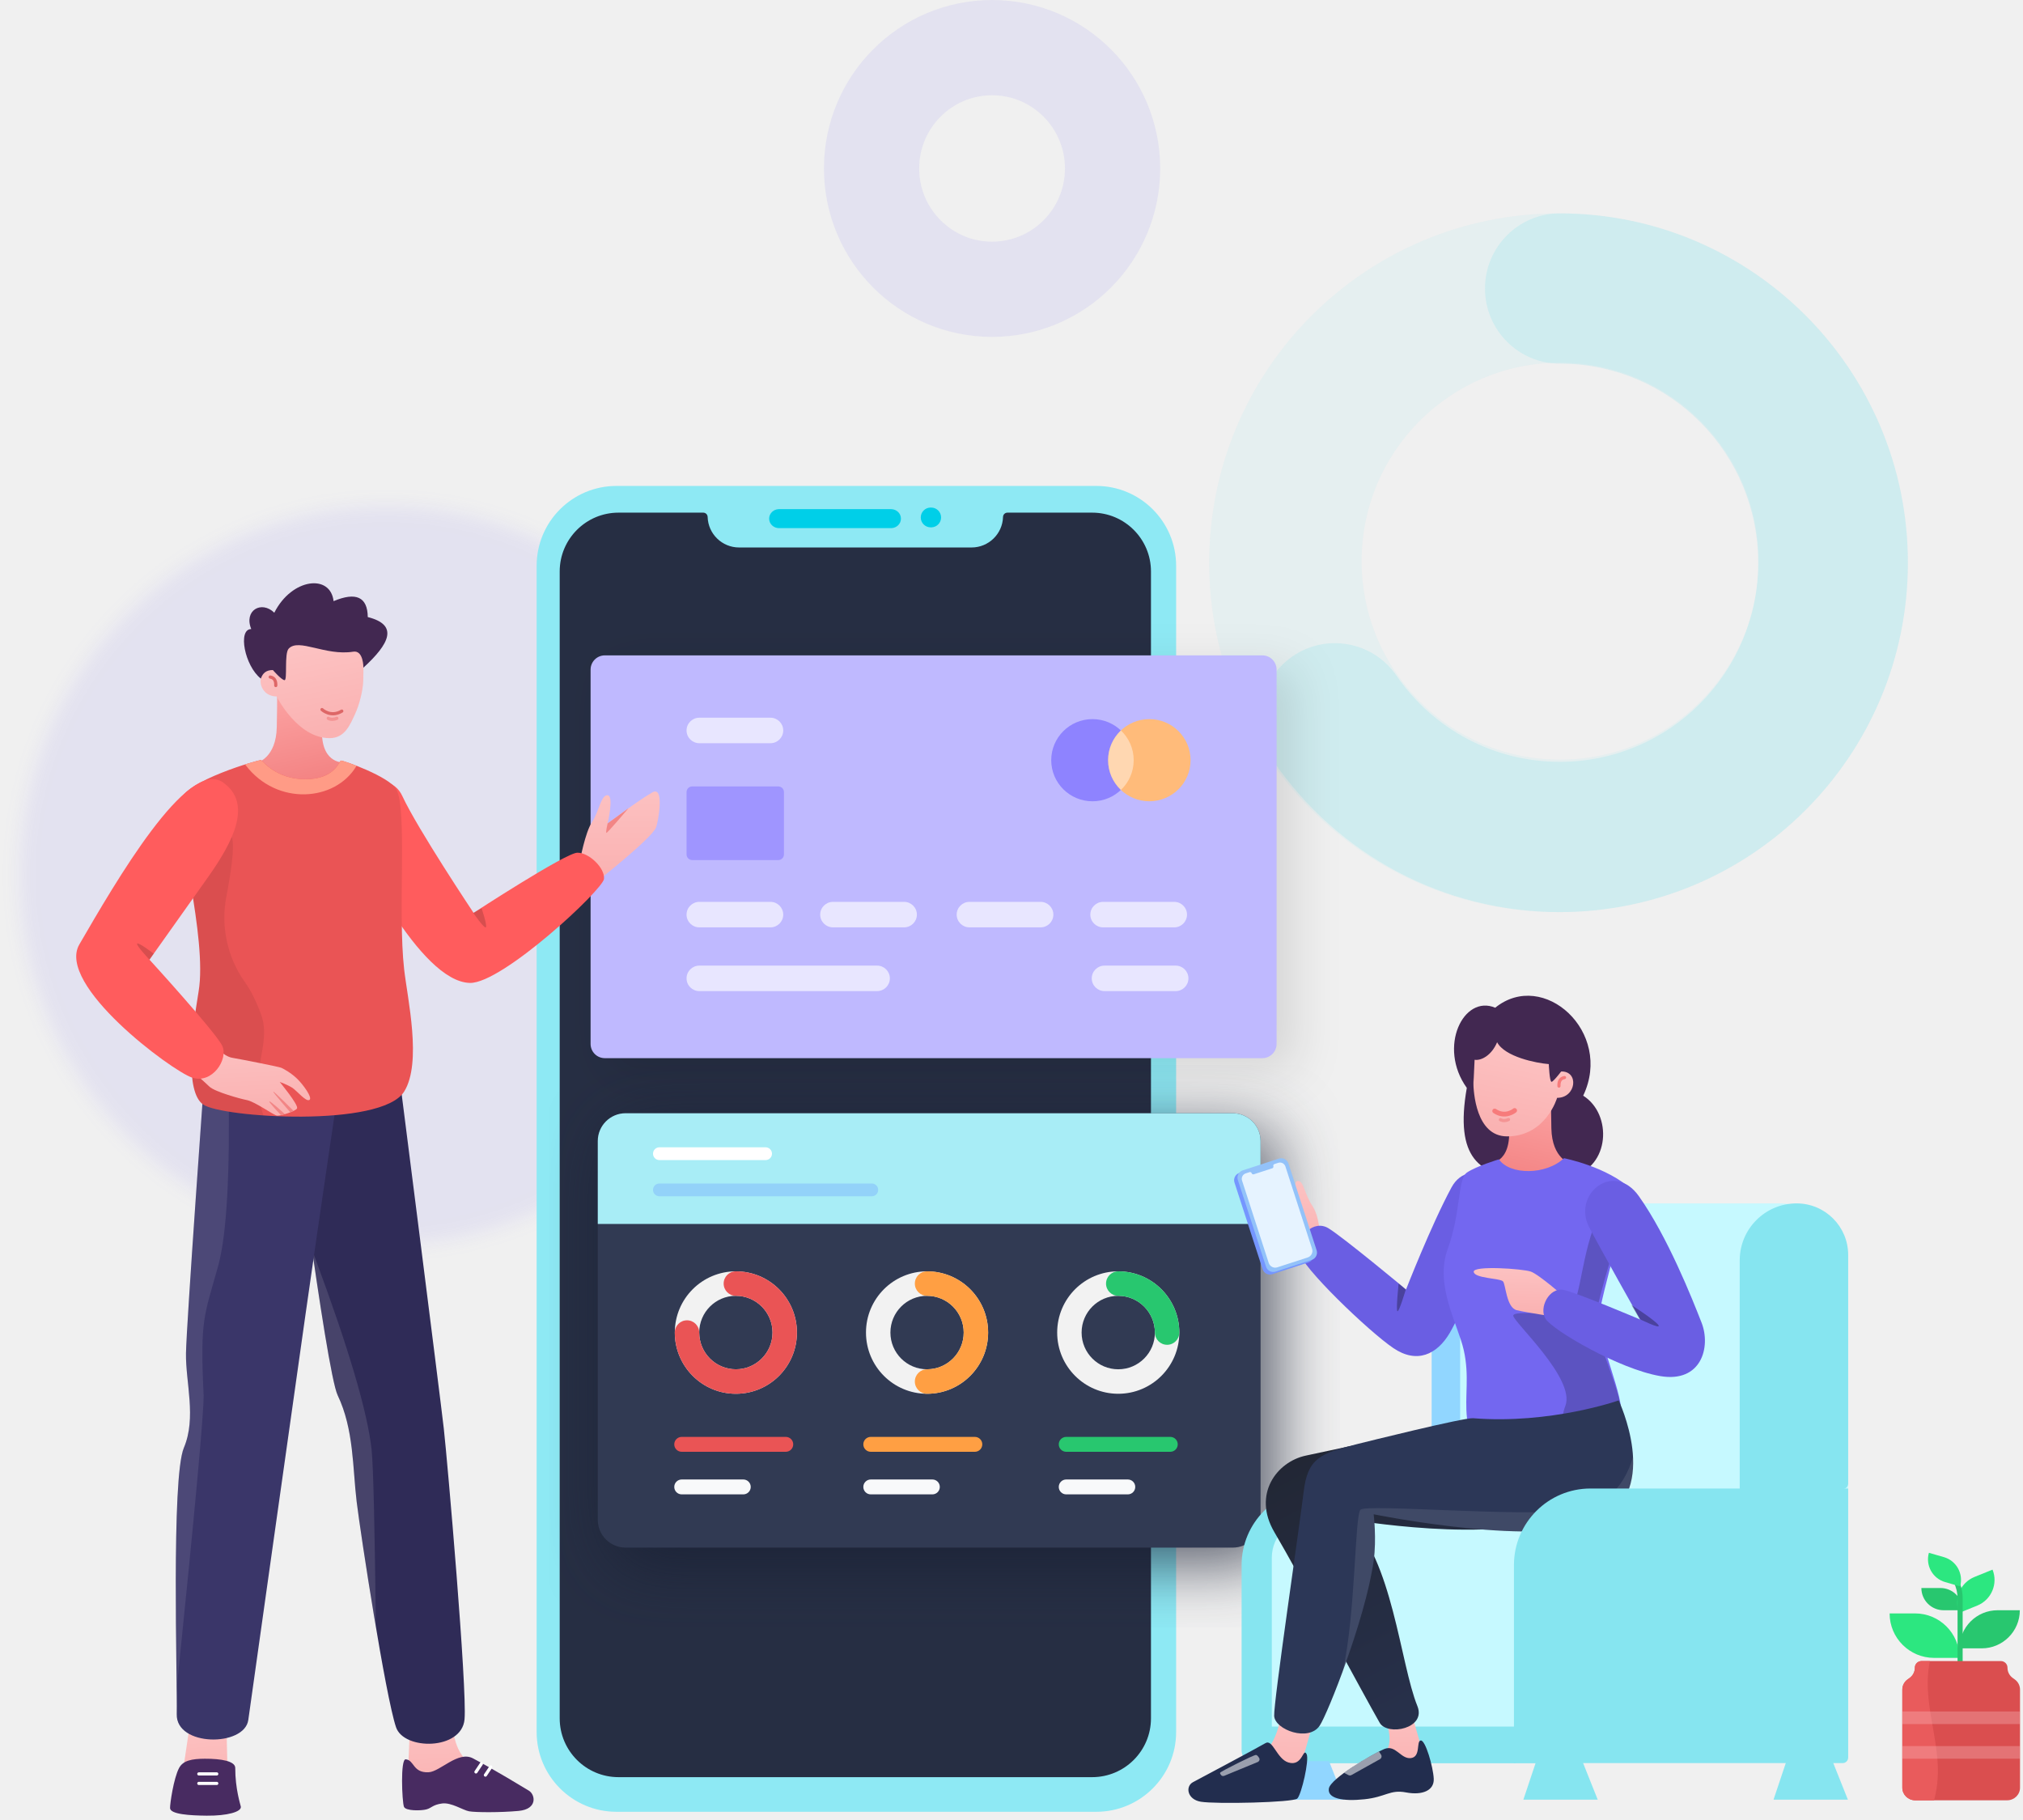
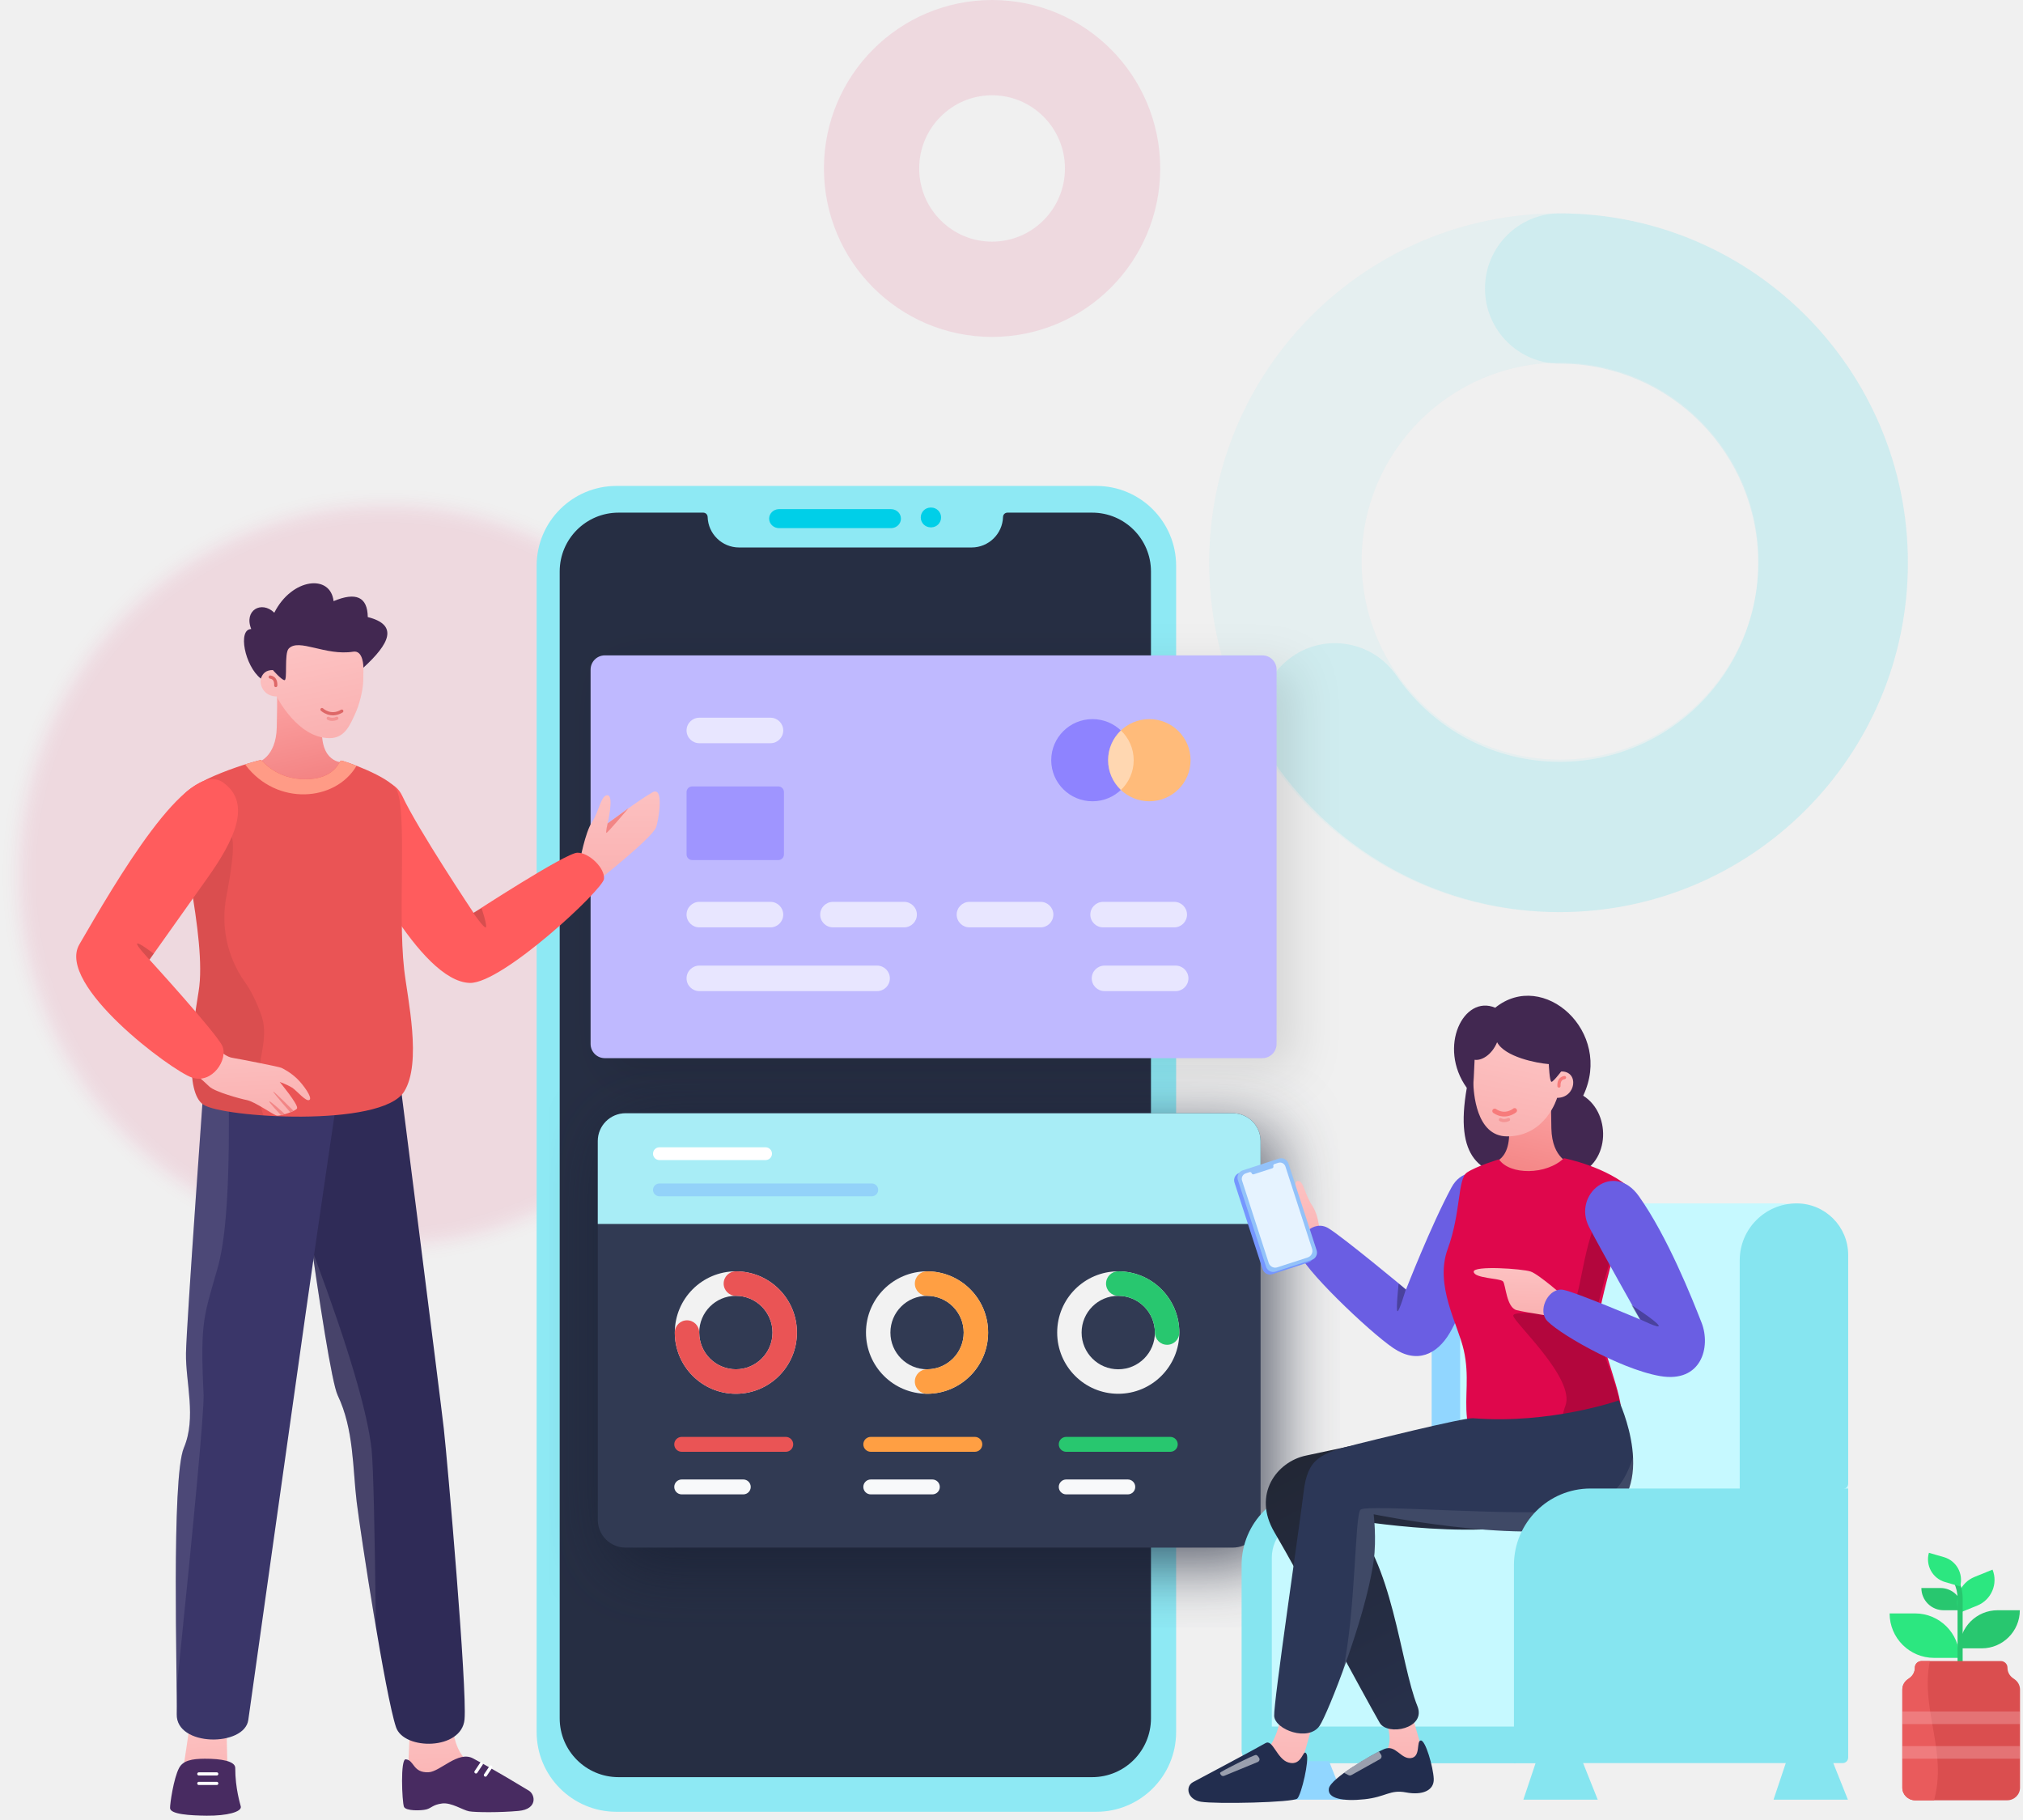
<svg xmlns="http://www.w3.org/2000/svg" width="637" height="573" viewBox="0 0 637 573" fill="none">
  <g id="Illustration">
    <g id="Shape">
      <g id="Oval" opacity="0.1" filter="url(#filter0_f)">
-         <ellipse cx="121.531" cy="275.607" rx="115.531" ry="116.393" fill="#7367F0" />
+         <ellipse cx="121.531" cy="275.607" rx="115.531" ry="116.393" fill="#df074c" />
      </g>
      <path id="Oval_2" opacity="0.05" fill-rule="evenodd" clip-rule="evenodd" d="M380.75 177.185C380.75 116.434 429.999 67.185 490.75 67.185C551.501 67.185 600.75 116.434 600.75 177.185C600.75 237.937 551.501 287.185 490.75 287.185C429.999 287.185 380.75 237.937 380.75 177.185ZM553.75 176.685C553.75 142.167 525.768 114.185 491.25 114.185C456.732 114.185 428.75 142.167 428.75 176.685C428.75 211.203 456.732 239.185 491.25 239.185C525.768 239.185 553.75 211.203 553.75 176.685Z" fill="#00CFE8" />
-       <ellipse id="Oval_3" opacity="0.1" cx="312.382" cy="53.041" rx="37.944" ry="38.041" stroke="#7367F0" stroke-width="30" />
+       <ellipse id="Oval_3" opacity="0.1" cx="312.382" cy="53.041" rx="37.944" ry="38.041" stroke="#df074c" stroke-width="30" />
      <path id="Path" opacity="0.1" d="M491.165 67.185C551.687 67.185 600.75 116.434 600.75 177.185C600.75 237.937 551.687 287.185 491.165 287.185C454.704 287.185 421.237 269.153 400.923 239.605C393.53 228.852 396.221 214.12 406.933 206.699C417.538 199.353 432.029 201.927 439.491 212.413L439.715 212.733C451.321 229.614 470.362 239.873 491.165 239.873C525.656 239.873 553.617 211.807 553.617 177.185C553.617 142.91 526.213 115.059 492.198 114.506L491.165 114.497C478.15 114.497 467.598 103.906 467.598 90.841C467.598 77.776 478.15 67.185 491.165 67.185Z" fill="#00CFE8" />
    </g>
    <g id="Mobile Banking App">
      <g id="Phone3">
        <path id="Rectangle" fill-rule="evenodd" clip-rule="evenodd" d="M168.975 178.137C168.975 164.254 180.229 153 194.112 153H345.201C359.084 153 370.338 164.254 370.338 178.137V545.323C370.338 559.206 359.084 570.46 345.201 570.46H194.112C180.229 570.46 168.975 559.206 168.975 545.323V178.137Z" fill="#8EE9F4" />
        <g id="Group 48">
          <path id="Rectangle_2" fill-rule="evenodd" clip-rule="evenodd" d="M176.237 179.934C176.237 169.705 184.53 161.412 194.759 161.412H221.439C222.187 161.412 222.799 162.007 222.821 162.755V162.755C222.976 168.115 227.365 172.379 232.727 172.379H305.926C311.288 172.379 315.678 168.115 315.833 162.755V162.755C315.854 162.007 316.467 161.412 317.215 161.412H343.894C354.124 161.412 362.416 169.705 362.416 179.934V541.033C362.416 551.263 354.124 559.555 343.894 559.555H194.759C184.53 559.555 176.237 551.263 176.237 541.033V179.934Z" fill="#262E43" />
          <mask id="mask0" mask-type="alpha" maskUnits="userSpaceOnUse" x="176" y="161" width="187" height="399">
            <path id="Rectangle_3" fill-rule="evenodd" clip-rule="evenodd" d="M176.237 179.934C176.237 169.705 184.53 161.412 194.759 161.412H221.439C222.187 161.412 222.799 162.007 222.821 162.755V162.755C222.976 168.115 227.365 172.379 232.727 172.379H305.926C311.288 172.379 315.678 168.115 315.833 162.755V162.755C315.854 162.007 316.467 161.412 317.215 161.412H343.894C354.124 161.412 362.416 169.705 362.416 179.934V541.033C362.416 551.263 354.124 559.555 343.894 559.555H194.759C184.53 559.555 176.237 551.263 176.237 541.033V179.934Z" fill="white" />
          </mask>
          <g mask="url(#mask0)">
            <ellipse id="Oval_4" cx="246.822" cy="403.737" rx="15.969" ry="15.951" fill="#E97EFF" fill-opacity="0.549" />
            <path id="Rectangle_4" fill-rule="evenodd" clip-rule="evenodd" d="M198.916 235.001C198.916 232.11 201.259 229.767 204.15 229.767H335.904C338.794 229.767 341.138 232.11 341.138 235.001V235.001C341.138 237.891 338.794 240.235 335.904 240.235H204.15C201.259 240.235 198.916 237.891 198.916 235.001V235.001Z" fill="#E97EFF" fill-opacity="0.549" />
          </g>
        </g>
        <path id="Path_2" d="M280.572 160.308C282.294 160.308 283.69 161.647 283.69 163.299C283.69 164.914 282.355 166.23 280.686 166.288L280.572 166.29H245.304C243.582 166.29 242.186 164.951 242.186 163.299C242.186 161.684 243.521 160.368 245.19 160.31L245.304 160.308H280.572Z" fill="#00CFE8" />
        <path id="Path_3" d="M293.21 159.81C294.933 159.81 296.329 161.205 296.329 162.925C296.329 164.608 294.994 165.979 293.325 166.039L293.21 166.041H293.047C291.324 166.041 289.928 164.646 289.928 162.925C289.928 161.243 291.263 159.872 292.932 159.812L293.047 159.81H293.21Z" fill="#00CFE8" />
      </g>
      <g id="BoardPieChart">
        <g id="Rectangle_5" filter="url(#filter1_d)">
          <path fill-rule="evenodd" clip-rule="evenodd" d="M188.229 359.27C188.229 354.434 192.15 350.513 196.986 350.513H388.175C393.011 350.513 396.931 354.434 396.931 359.27V478.524C396.931 483.361 393.011 487.281 388.175 487.281H196.986C192.15 487.281 188.229 483.361 188.229 478.524V359.27Z" fill="#313A53" />
        </g>
        <mask id="mask1" mask-type="alpha" maskUnits="userSpaceOnUse" x="188" y="350" width="209" height="138">
          <path id="Rectangle_6" fill-rule="evenodd" clip-rule="evenodd" d="M188.229 359.27C188.229 354.434 192.15 350.513 196.986 350.513H388.175C393.011 350.513 396.931 354.434 396.931 359.27V478.524C396.931 483.361 393.011 487.281 388.175 487.281H196.986C192.15 487.281 188.229 483.361 188.229 478.524V359.27Z" fill="white" />
        </mask>
        <g mask="url(#mask1)">
          <path id="Rectangle_7" fill-rule="evenodd" clip-rule="evenodd" d="M183.547 345.15H402.282V385.376H183.547L183.547 345.15Z" fill="#A8EDF6" />
          <path id="Rectangle_8" opacity="0.366" fill-rule="evenodd" clip-rule="evenodd" d="M205.621 374.649C205.621 373.538 206.522 372.638 207.632 372.638H274.515C275.626 372.638 276.526 373.538 276.526 374.649V374.649C276.526 375.76 275.626 376.66 274.515 376.66H207.632C206.522 376.66 205.621 375.76 205.621 374.649V374.649Z" fill="#6FA3FF" />
          <rect id="Rectangle_9" x="205.621" y="361.24" width="37.459" height="4.023" rx="2.011" fill="white" />
          <rect id="Rectangle_10" x="212.311" y="452.419" width="37.459" height="4.693" rx="2.346" fill="#EA5455" />
          <path id="Rectangle_11" fill-rule="evenodd" clip-rule="evenodd" d="M212.311 468.174C212.311 466.878 213.361 465.827 214.657 465.827H234.045C235.341 465.827 236.392 466.878 236.392 468.174V468.174C236.392 469.47 235.341 470.52 234.045 470.52H214.657C213.361 470.52 212.311 469.47 212.311 468.174V468.174Z" fill="#F8F9FA" />
          <rect id="Rectangle_12" x="271.844" y="452.419" width="37.459" height="4.693" rx="2.346" fill="#FF9F43" />
          <path id="Rectangle_13" fill-rule="evenodd" clip-rule="evenodd" d="M271.844 468.174C271.844 466.878 272.894 465.827 274.19 465.827H293.578C294.874 465.827 295.925 466.878 295.925 468.174V468.174C295.925 469.47 294.874 470.52 293.578 470.52H274.19C272.894 470.52 271.844 469.47 271.844 468.174V468.174Z" fill="#F8F9FA" />
          <rect id="Rectangle_14" x="333.385" y="452.419" width="37.459" height="4.693" rx="2.346" fill="#28C76F" />
          <path id="Rectangle_15" fill-rule="evenodd" clip-rule="evenodd" d="M333.385 468.174C333.385 466.878 334.435 465.827 335.731 465.827H355.119C356.415 465.827 357.466 466.878 357.466 468.174V468.174C357.466 469.47 356.415 470.52 355.119 470.52H335.731C334.435 470.52 333.385 469.47 333.385 468.174V468.174Z" fill="#F8F9FA" />
          <g id="Group 3">
            <path id="Oval_5" fill-rule="evenodd" clip-rule="evenodd" d="M352.114 438.843C362.735 438.843 371.345 430.213 371.345 419.568C371.345 408.923 362.735 400.293 352.114 400.293C341.493 400.293 332.883 408.923 332.883 419.568C332.883 430.213 341.493 438.843 352.114 438.843ZM352.114 431.133C345.741 431.133 340.575 425.955 340.575 419.568C340.575 413.181 345.741 408.003 352.114 408.003C358.487 408.003 363.653 413.181 363.653 419.568C363.653 425.955 358.487 431.133 352.114 431.133Z" fill="#F2F2F2" />
            <path id="Path_4" fill-rule="evenodd" clip-rule="evenodd" d="M371.345 419.568C371.345 408.923 362.735 400.293 352.114 400.293C349.99 400.293 348.268 402.019 348.268 404.148C348.268 406.277 349.99 408.003 352.114 408.003C358.414 408.003 363.535 413.064 363.651 419.351L363.653 419.568C363.653 421.697 365.375 423.423 367.499 423.423C369.623 423.423 371.345 421.697 371.345 419.568Z" fill="#28C76F" />
          </g>
          <g id="Group 4">
            <path id="Oval_6" fill-rule="evenodd" clip-rule="evenodd" d="M291.911 438.843C302.532 438.843 311.142 430.213 311.142 419.568C311.142 408.923 302.532 400.293 291.911 400.293C281.29 400.293 272.68 408.923 272.68 419.568C272.68 430.213 281.29 438.843 291.911 438.843ZM291.911 431.133C285.538 431.133 280.372 425.955 280.372 419.568C280.372 413.181 285.538 408.003 291.911 408.003C298.284 408.003 303.45 413.181 303.45 419.568C303.45 425.955 298.284 431.133 291.911 431.133Z" fill="#F2F2F2" />
            <path id="Path_5" d="M291.911 438.843C302.532 438.843 311.142 430.213 311.142 419.568C311.142 408.923 302.532 400.293 291.911 400.293C289.786 400.293 288.064 402.019 288.064 404.148C288.064 406.277 289.786 408.003 291.911 408.003C298.283 408.003 303.45 413.181 303.45 419.568C303.45 425.882 298.4 431.015 292.127 431.131L291.911 431.133C289.786 431.133 288.064 432.859 288.064 434.988C288.064 437.117 289.786 438.843 291.911 438.843Z" fill="#FF9F43" />
          </g>
          <g id="Group 6">
            <path id="Oval_7" fill-rule="evenodd" clip-rule="evenodd" d="M231.709 438.843C242.33 438.843 250.94 430.213 250.94 419.568C250.94 408.923 242.33 400.293 231.709 400.293C221.088 400.293 212.478 408.923 212.478 419.568C212.478 430.213 221.088 438.843 231.709 438.843ZM231.709 431.133C225.336 431.133 220.17 425.955 220.17 419.568C220.17 413.181 225.336 408.003 231.709 408.003C238.082 408.003 243.248 413.181 243.248 419.568C243.248 425.955 238.082 431.133 231.709 431.133Z" fill="#F2F2F2" />
            <path id="Path_6" fill-rule="evenodd" clip-rule="evenodd" d="M212.478 419.568C212.478 430.213 221.088 438.843 231.709 438.843C242.33 438.843 250.94 430.213 250.94 419.568C250.94 408.923 242.33 400.293 231.709 400.293C229.585 400.293 227.863 402.019 227.863 404.148C227.863 406.277 229.585 408.003 231.709 408.003C238.082 408.003 243.248 413.181 243.248 419.568C243.248 425.955 238.082 431.133 231.709 431.133C225.336 431.133 220.17 425.955 220.17 419.568C220.17 417.439 218.448 415.713 216.324 415.713C214.2 415.713 212.478 417.439 212.478 419.568Z" fill="#EA5455" />
          </g>
        </g>
      </g>
      <g id="VisaCard2">
        <g id="Rectangle_16" filter="url(#filter2_d)">
          <path fill-rule="evenodd" clip-rule="evenodd" d="M190.441 206.351H397.491C399.964 206.351 401.968 208.361 401.968 210.841V328.683C401.968 331.163 399.964 333.172 397.491 333.172H190.441C187.968 333.172 185.964 331.163 185.964 328.683V210.841C185.964 208.361 187.968 206.351 190.441 206.351Z" fill="#BFB9FF" />
        </g>
        <g id="Group 46">
          <g id="Group 45">
            <g id="Group 43">
              <ellipse id="Oval_8" cx="343.993" cy="239.357" rx="12.983" ry="12.935" fill="#8E83FF" />
              <ellipse id="Oval Copy 10" cx="361.901" cy="239.357" rx="12.983" ry="12.935" fill="#FFBB7A" />
              <path id="Path_7" fill-rule="evenodd" clip-rule="evenodd" d="M352.83 230.104L352.949 229.992C355.43 232.348 356.976 235.673 356.976 239.357C356.976 243.042 355.43 246.367 352.949 248.723C350.465 246.368 348.918 243.042 348.918 239.357C348.918 235.731 350.416 232.452 352.83 230.104L352.949 229.992L352.83 230.104Z" fill="white" fill-opacity="0.416" />
            </g>
            <path id="Rectangle_17" fill-rule="evenodd" clip-rule="evenodd" d="M217.972 247.609H245.057C246.046 247.609 246.848 248.408 246.848 249.393V269.019C246.848 270.004 246.046 270.803 245.057 270.803H217.972C216.983 270.803 216.182 270.004 216.182 269.019V249.393C216.182 248.408 216.983 247.609 217.972 247.609Z" fill="#9F95FF" />
          </g>
          <g id="Group 44">
            <path id="Rectangle_18" fill-rule="evenodd" clip-rule="evenodd" d="M220.211 283.96H242.595C244.82 283.96 246.624 285.758 246.624 287.975C246.624 290.192 244.82 291.989 242.595 291.989H220.211C217.986 291.989 216.182 290.192 216.182 287.975C216.182 285.758 217.986 283.96 220.211 283.96Z" fill="white" fill-opacity="0.647" />
            <path id="Rectangle_19" fill-rule="evenodd" clip-rule="evenodd" d="M220.211 304.032H276.17C278.396 304.032 280.199 305.829 280.199 308.046C280.199 310.263 278.396 312.06 276.17 312.06H220.211C217.986 312.06 216.182 310.263 216.182 308.046C216.182 305.829 217.986 304.032 220.211 304.032Z" fill="white" fill-opacity="0.647" />
            <path id="Rectangle_20" fill-rule="evenodd" clip-rule="evenodd" d="M347.799 304.032H370.182C372.408 304.032 374.212 305.829 374.212 308.046C374.212 310.263 372.408 312.06 370.182 312.06H347.799C345.573 312.06 343.77 310.263 343.77 308.046C343.77 305.829 345.573 304.032 347.799 304.032Z" fill="white" fill-opacity="0.647" />
            <path id="Rectangle_21" fill-rule="evenodd" clip-rule="evenodd" d="M220.211 225.977H242.595C244.82 225.977 246.624 227.774 246.624 229.991C246.624 232.208 244.82 234.005 242.595 234.005H220.211C217.986 234.005 216.182 232.208 216.182 229.991C216.182 227.774 217.986 225.977 220.211 225.977Z" fill="white" fill-opacity="0.647" />
            <path id="Rectangle Copy 38" fill-rule="evenodd" clip-rule="evenodd" d="M262.293 283.96H284.677C286.902 283.96 288.706 285.758 288.706 287.975C288.706 290.192 286.902 291.989 284.677 291.989H262.293C260.068 291.989 258.264 290.192 258.264 287.975C258.264 285.758 260.068 283.96 262.293 283.96Z" fill="white" fill-opacity="0.647" />
            <path id="Rectangle Copy 39" fill-rule="evenodd" clip-rule="evenodd" d="M305.269 283.96H327.653C329.878 283.96 331.682 285.758 331.682 287.975C331.682 290.192 329.878 291.989 327.653 291.989H305.269C303.044 291.989 301.24 290.192 301.24 287.975C301.24 285.758 303.044 283.96 305.269 283.96Z" fill="white" fill-opacity="0.647" />
            <path id="Rectangle Copy 40" fill-rule="evenodd" clip-rule="evenodd" d="M347.351 283.96H369.735C371.96 283.96 373.764 285.758 373.764 287.975C373.764 290.192 371.96 291.989 369.735 291.989H347.351C345.126 291.989 343.322 290.192 343.322 287.975C343.322 285.758 345.126 283.96 347.351 283.96Z" fill="white" fill-opacity="0.647" />
          </g>
        </g>
      </g>
      <g id="Men1.1">
        <g id="LLeg">
          <path id="Path_8" fill-rule="evenodd" clip-rule="evenodd" d="M142.482 542C142.482 542 142.328 551.857 148.381 555.358C154.434 558.86 163.812 565.365 163.812 565.365L128.137 566.574L129.154 541.911L142.482 542Z" fill="url(#paint0_linear)" />
          <path id="Path_9" fill-rule="evenodd" clip-rule="evenodd" d="M127.761 553.936C130.519 554.22 129.916 558.21 134.922 558.016C138.569 557.874 144.257 551.148 148.936 553.639C156.078 557.442 164.453 562.57 166.506 563.791C168.56 565.013 169.371 569.618 163.303 570.184C157.501 570.724 149.668 570.664 147.707 570.306C145.744 569.949 142.105 567.446 139.177 567.846C136.249 568.247 135.915 569.256 134.279 569.703C132.643 570.15 127.704 570.247 127.192 568.868C126.603 567.286 126.014 553.756 127.761 553.936Z" fill="#482B61" />
          <path id="Path_10" fill-rule="evenodd" clip-rule="evenodd" d="M124.996 332.889C124.996 332.889 138.605 439.705 139.743 449.806C140.88 459.908 147.128 531.771 146.273 541.357C145.402 551.118 127.14 551.171 124.69 543.806C121.337 533.725 113.585 483.341 112.303 472.819C111.021 462.298 111.471 450.083 106.319 439.309C102.63 431.596 90.423 335.628 90.423 335.628L124.996 332.889Z" fill="#2F2B57" />
          <path id="Path_11" opacity="0.591" fill-rule="evenodd" clip-rule="evenodd" d="M116.998 456.324L117.046 456.805C117.566 462.384 118.001 480.866 118.352 512.249L117.569 507.562C115.113 492.698 112.931 477.974 112.303 472.819C111.048 462.517 111.453 450.591 106.634 439.985L106.319 439.309C104.695 435.915 101.422 415.426 98.266 393.547L99.257 396.201C109.796 424.543 115.709 444.584 116.998 456.324Z" fill="white" fill-opacity="0.192" />
          <path id="Path 10" d="M151.575 555.354L149.868 557.907" stroke="white" stroke-linecap="round" />
          <path id="Path 10_2" d="M154.554 556.352L152.848 558.906" stroke="white" stroke-linecap="round" />
        </g>
        <g id="RLeg">
          <path id="Path_12" fill-rule="evenodd" clip-rule="evenodd" d="M59.586 544.261L56.394 565.817L71.825 565.739L71.32 543.86L59.586 544.261Z" fill="url(#paint1_linear)" />
          <path id="Path_13" fill-rule="evenodd" clip-rule="evenodd" d="M53.55 569.305C53.499 568.047 54.67 559.89 56.394 556.66C57.644 554.318 60.417 553.769 64.474 553.752C69.707 553.732 74.081 554.523 74.075 556.66C74.056 563.199 75.714 568.228 75.826 568.802C76.153 570.488 71.472 571.747 65.08 571.682C59.847 571.631 53.631 571.266 53.55 569.305Z" fill="#482B61" />
          <path id="Path_14" fill-rule="evenodd" clip-rule="evenodd" d="M107.504 336.396C107.504 336.396 100.429 384.069 96.146 414.233C91.937 443.873 79.474 532.285 78.186 541.54C77.004 550.036 55.422 550.036 55.649 539.747C55.876 529.457 53.878 465.335 57.897 455.841C61.915 446.348 58.417 435.299 58.563 426.076C58.709 416.853 64.489 337.012 64.489 337.012L107.504 336.396Z" fill="#3A3669" />
          <path id="Path_15" opacity="0.462" fill-rule="evenodd" clip-rule="evenodd" d="M68.797 398.217L68.459 399.444C64.362 414.163 62.949 415.49 64.11 438.967L64.121 439.444C64.162 445.351 61.353 475.917 55.694 531.142L55.669 527.709C55.47 505.18 54.64 464.445 57.794 456.097L57.897 455.841C61.915 446.348 58.417 435.299 58.563 426.076C58.709 416.853 64.489 337.013 64.489 337.013L71.871 336.906L71.946 340.563C72.477 369.125 71.427 388.343 68.797 398.217V398.217Z" fill="white" fill-opacity="0.192" />
          <path id="Path 9" d="M62.605 558.534H68.253" stroke="white" stroke-linecap="round" />
          <path id="Path 9_2" d="M62.605 561.529H68.253" stroke="white" stroke-linecap="round" />
        </g>
        <g id="Head">
          <path id="Path_16" fill-rule="evenodd" clip-rule="evenodd" d="M81.035 240.078C81.035 240.078 86.946 238.683 87.151 228.949C87.356 219.214 87.212 215.891 87.212 215.891L101.226 215.655C101.226 215.655 101.368 226.504 101.37 230.428C101.375 240.968 108.682 240.078 108.682 240.078C108.682 240.078 107.163 248.624 95.365 249.291C86.154 249.812 81.035 240.078 81.035 240.078Z" fill="url(#paint2_linear)" />
          <g id="Head1">
            <path id="Path_17" fill-rule="evenodd" clip-rule="evenodd" d="M85.926 210.97C80.118 210.745 81.065 219.291 87.099 219.279C87.099 219.279 93.583 232.383 103.764 232.417C108.668 232.434 110.269 228.043 111.739 224.962C113.209 221.88 114.288 217.27 114.378 214.447C114.474 211.437 114.486 201.55 114.486 201.55L85.7 201.537L85.926 210.97Z" fill="url(#paint3_linear)" />
            <path id="Path_18" d="M103.356 226.173C104.227 226.654 105.263 226.535 106.065 226.173" stroke="#F49494" stroke-linecap="round" />
            <path id="Path 8" d="M86.832 215.849C86.892 214.478 86.476 213.39 85.085 213.171" stroke="#DE6767" stroke-linecap="round" />
            <path id="Path_19" fill-rule="evenodd" clip-rule="evenodd" d="M85.926 210.971C85.926 210.971 88.597 214.069 89.585 214.154C90.573 214.24 89.447 205.769 90.902 204.226C94.098 200.835 102.45 206.597 111.233 205.189C114.486 204.668 114.428 210.228 114.428 210.228C122.638 202.703 125.615 196.767 115.804 194.289C115.726 187.92 112.081 186.322 105.032 189.276C104.09 180.673 91.912 181.971 86.369 192.916C82.356 188.992 76.717 192.16 79.11 198.064C74.79 198.064 77.041 209.672 82.133 213.66C82.74 211.918 83.85 210.971 85.926 210.971Z" fill="#422851" />
            <path id="Path_20" d="M101.387 223.414C101.387 223.414 104.152 226.029 107.624 223.899" stroke="#DE6767" stroke-linecap="round" />
          </g>
        </g>
        <g id="LArm">
          <g id="Group 3_2">
            <path id="Path_21" fill-rule="evenodd" clip-rule="evenodd" d="M182.553 271.335C182.553 271.335 184.215 262.095 186.414 258.858C188.613 255.619 189.254 250.179 191.329 250.379C193.404 250.58 191.326 259.265 191.326 259.265C191.326 259.265 201.002 252.005 205.392 249.504C209.397 247.223 207.2 259.026 206.574 260.531C205.083 264.112 187.833 277.63 187.833 277.63C187.833 277.63 182.93 272.157 182.553 271.335Z" fill="url(#paint4_linear)" />
            <path id="Path_22" fill-rule="evenodd" clip-rule="evenodd" d="M191.326 259.264C191.326 259.264 190.612 262.235 190.968 262.235C191.325 262.235 197.892 254.487 197.892 254.487L191.326 259.264Z" fill="#F28585" />
          </g>
          <path id="Path_23" fill-rule="evenodd" clip-rule="evenodd" d="M126.694 250.655C131.425 260.915 149.121 287.426 149.121 287.426C149.121 287.426 178.119 268.52 181.809 268.481C185.499 268.442 190.509 273.338 190.194 276.717C189.879 280.096 158.129 309.732 147.946 309.483C132.113 309.095 112.258 267.922 110.219 262.419C104.759 247.678 122.079 240.647 126.694 250.655Z" fill="#FF5C5D" />
          <path id="Path 5" fill-rule="evenodd" clip-rule="evenodd" d="M149.016 287.407C149.016 287.407 152.364 292.312 152.964 291.99C153.564 291.668 151.648 285.994 151.648 285.994L149.016 287.407Z" fill="black" fill-opacity="0.16" />
        </g>
        <g id="Body">
          <path id="Path_24" fill-rule="evenodd" clip-rule="evenodd" d="M56.657 252.296C55.171 259.42 65.346 295.325 62.546 312.122C60.332 325.406 58.219 343.698 63.957 347.759C69.799 351.894 120.087 355.177 127.255 343.698C132.941 334.591 128.286 314.396 127.255 305.183C125.198 286.804 128.304 255.042 124.814 248.546C122.65 244.516 107.892 239.319 107.338 239.48C106.783 239.641 105.48 245.351 96.149 245.351C86.817 245.351 82.696 239.48 82.195 239.319C81.694 239.158 58.001 245.852 56.657 252.296Z" fill="#EA5455" />
          <path id="Path_25" fill-rule="evenodd" clip-rule="evenodd" d="M82.172 239.316L82.195 239.319C82.697 239.48 86.817 245.351 96.149 245.351C105.481 245.351 106.784 239.641 107.338 239.48C107.538 239.422 109.589 240.062 112.229 241.093L112.217 241.214C105.547 252.415 87.205 253.795 77.4 240.981L77.178 240.685L78.272 240.345C80.274 239.737 81.707 239.371 82.097 239.322L82.172 239.316Z" fill="#FF9B86" />
          <path id="Path_26" fill-rule="evenodd" clip-rule="evenodd" d="M56.688 257.245L57.511 257.359C66.233 258.607 71.348 260.58 72.857 263.28C73.847 265.052 73.387 271.044 71.476 281.257L71.273 282.329C69.501 291.586 71.528 301.163 76.877 308.888L77.178 309.316C78.987 311.847 80.654 315.179 82.181 319.314C85.722 328.903 78.19 336.983 82.96 351.25L81.986 351.178C73.12 350.499 65.949 349.169 63.957 347.759C58.219 343.698 60.333 325.406 62.546 312.122C64.928 297.83 57.917 269.704 56.688 257.245Z" fill="black" fill-opacity="0.067" />
        </g>
        <g id="Rarm">
          <g id="Group 2">
            <path id="Path_27" fill-rule="evenodd" clip-rule="evenodd" d="M66.881 328.606C66.881 328.606 70.229 332.556 73.086 333.047C75.943 333.538 87.901 335.877 88.631 336.224C89.321 336.551 91.68 337.793 93.697 339.786C95.445 341.512 98.469 345.606 97.455 346.31C96.371 347.063 93.445 343.371 91.977 342.459C90.438 341.501 88.072 340.654 88.072 340.654C88.072 340.654 93.924 347.713 93.552 348.946C93.281 349.847 88.305 351.384 87.24 351.268C86.176 351.153 80.313 346.86 77.678 346.361C75.85 346.015 67.666 343.798 65.94 342.133C64.215 340.468 60.333 337.089 60.333 337.089L66.881 328.606Z" fill="url(#paint5_linear)" />
            <path id="Path_28" fill-rule="evenodd" clip-rule="evenodd" d="M92.424 349.765C92.424 349.765 86.3 343.594 86.044 343.7C85.789 343.805 91.38 350.194 91.38 350.194L92.424 349.765Z" fill="#F28585" />
            <path id="Path_29" fill-rule="evenodd" clip-rule="evenodd" d="M89.694 350.778C89.694 350.778 85.107 346.575 84.807 346.778C84.507 346.98 88.481 351.121 88.481 351.121L89.694 350.778Z" fill="#F28585" />
          </g>
          <path id="Path_30" fill-rule="evenodd" clip-rule="evenodd" d="M70.209 246.345C79.665 252.998 73.347 265.092 65.503 276.186C58.175 286.549 47.068 302.158 47.068 302.158C47.068 302.158 67.953 325.034 69.97 329.266C71.987 333.499 66.836 341.448 60.431 339.277C54.026 337.106 17.578 310.107 24.99 297.348C36.311 277.859 59.04 238.486 70.209 246.345Z" fill="#FF5C5D" />
          <path id="Path 6" fill-rule="evenodd" clip-rule="evenodd" d="M47.068 302.158C47.068 302.158 42.782 297.624 43.183 297.099C43.583 296.575 48.413 300.281 48.413 300.281L47.068 302.158Z" fill="black" fill-opacity="0.16" />
        </g>
      </g>
      <g id="Group 7">
        <path id="Rectangle_22" fill-rule="evenodd" clip-rule="evenodd" d="M390.956 492.784C390.956 479.468 401.751 468.672 415.067 468.672L496.198 468.672V551.132C496.198 553.341 494.407 555.132 492.198 555.132H394.956C392.747 555.132 390.956 553.341 390.956 551.132L390.956 492.784Z" fill="#86E5F0" />
        <path id="Rectangle_23" fill-rule="evenodd" clip-rule="evenodd" d="M400.465 538.065L477.244 538.065V555.132H400.465V538.065Z" fill="#86E5F0" />
        <path id="Path_31" fill-rule="evenodd" clip-rule="evenodd" d="M498.245 554.514L503.088 566.644H479.675L483.732 554.514H498.245Z" fill="#86E5F0" />
        <path id="Path_32" fill-rule="evenodd" clip-rule="evenodd" d="M418.474 554.514L423.318 566.644H399.904L403.962 554.514H418.474Z" fill="#91D6FF" />
        <path id="Path_33" fill-rule="evenodd" clip-rule="evenodd" d="M577.018 554.514L581.862 566.644H558.448L562.506 554.514H577.018Z" fill="#86E5F0" />
        <path id="Rectangle_24" fill-rule="evenodd" clip-rule="evenodd" d="M450.796 403.492C450.796 390.38 461.275 379.671 474.384 379.387L496.796 378.901V476.828H450.796L450.796 403.492Z" fill="#91D6FF" />
        <path id="Rectangle_25" fill-rule="evenodd" clip-rule="evenodd" d="M459.77 403.012C459.77 389.696 470.565 378.901 483.881 378.901H560.112C572.174 378.901 581.952 388.679 581.952 400.741V477.076C581.952 478.041 581.169 478.824 580.205 478.824H459.77L459.77 403.012Z" fill="#C6F9FF" />
        <path id="Rectangle_26" fill-rule="evenodd" clip-rule="evenodd" d="M547.805 396.818C547.805 386.923 555.827 378.901 565.722 378.901V378.901C574.685 378.901 581.952 386.167 581.952 395.13V467.1C581.952 468.065 581.169 468.847 580.205 468.847H547.805V396.818Z" fill="#86E5F0" />
        <path id="Rectangle_27" fill-rule="evenodd" clip-rule="evenodd" d="M400.465 490.474C400.465 483.515 406.106 477.874 413.065 477.874H491.345V543.628H400.465V490.474Z" fill="#C6F9FF" />
        <g id="Wom1.4">
          <g id="Head_2">
            <path id="Path_34" fill-rule="evenodd" clip-rule="evenodd" d="M494.783 370.394C506.982 367.552 507.785 350.8 498.511 344.989C508.075 324.929 485.958 305.012 470.808 317.295C460.876 313.041 452.622 329.64 461.864 342.532C457.989 364.667 465.875 370.388 480.092 370.632L494.783 370.394Z" fill="#422851" />
            <path id="Path_35" fill-rule="evenodd" clip-rule="evenodd" d="M494.632 366.393C494.632 366.393 488.698 365 488.492 355.271C488.286 345.543 488.431 342.223 488.431 342.223L475.36 341.987C475.36 341.987 475.218 352.828 475.216 356.75C475.21 367.283 467.875 366.393 467.875 366.393C467.875 366.393 469.4 374.934 481.244 375.6C490.491 376.121 494.632 366.393 494.632 366.393Z" fill="url(#paint6_linear)" />
            <path id="Path_36" fill-rule="evenodd" clip-rule="evenodd" d="M491.477 337.365C497.308 337.139 496.357 345.679 490.3 345.668C490.3 345.668 486.782 357.8 474.568 357.8C464.648 357.8 464.003 343.66 463.913 340.839C463.816 337.831 463.804 327.95 463.804 327.95L491.704 327.938L491.477 337.365Z" fill="url(#paint7_linear)" />
            <path id="Path_37" d="M476.923 349.65C476.923 349.65 474.014 352.114 470.644 349.806" stroke="#F77B7B" stroke-width="1.5" stroke-linecap="round" />
            <path id="Path_38" d="M475.003 352.504C474.098 352.922 473.226 352.952 472.448 352.536" stroke="#F49494" stroke-linecap="round" />
            <path id="Path 8_2" d="M490.884 341.958C490.824 340.588 491.241 339.5 492.638 339.281" stroke="#F77B7B" stroke-linecap="round" />
            <path id="Path_39" fill-rule="evenodd" clip-rule="evenodd" d="M492.4 336.309C492.4 336.309 489.204 340.6 488.557 340.623C487.909 340.646 487.683 335.043 487.683 335.043C483.762 334.743 473.841 332.766 471.408 328.161C469.708 332.224 466.456 334.029 464.32 333.683L463.915 342.315L462.918 324.96H493.182L492.4 336.309Z" fill="#422851" />
          </g>
          <g id="LLeg_2">
            <path id="Path_40" fill-rule="evenodd" clip-rule="evenodd" d="M434.913 537.945C434.913 537.945 440.143 548.516 435.855 551.847C431.561 555.179 420.217 561.422 420.217 561.422L450.271 559.532L443.59 536.478L434.913 537.945Z" fill="url(#paint8_linear)" />
            <path id="Path_41" fill-rule="evenodd" clip-rule="evenodd" d="M447.364 548.005C445.881 548.178 447.465 553.174 444.254 553.554C441.049 553.934 439.491 549.201 435.854 550.701C432.217 552.202 418.954 559.96 418.431 563.132C417.903 566.303 422.844 567.236 429.622 566.52C436.399 565.804 437.648 563.391 442.736 564.363C447.817 565.334 451.623 563.786 451.456 560.071C451.288 556.357 448.847 547.832 447.364 548.005Z" fill="#222D4E" />
            <path id="Path 14" fill-rule="evenodd" clip-rule="evenodd" d="M434.195 551.471L434.855 552.461C435.179 552.947 435.02 553.605 434.51 553.889L425.545 558.895C425.254 559.057 424.902 559.064 424.605 558.913L423.213 558.207C425.399 556.623 427.186 555.433 429.161 554.264C430.678 553.367 432.357 552.442 434.195 551.471Z" fill="white" fill-opacity="0.541" />
            <path id="Path_42" fill-rule="evenodd" clip-rule="evenodd" d="M480.186 444.779C471.087 445.185 420.447 456.392 411.247 458.296C402.047 460.2 394.268 470.502 401.284 482.431C409.164 495.822 429.495 533.853 434.431 542.427C436.875 546.67 449.2 544.291 446.305 537.169C440.908 523.892 438.401 490.539 424.641 478.378C424.641 478.378 470.917 486.436 490.907 477.206C505.435 470.496 502.148 443.796 480.186 444.779Z" fill="url(#paint9_linear)" />
          </g>
          <g id="LArm_2">
            <path id="Path_43" fill-rule="evenodd" clip-rule="evenodd" d="M415.718 390.947C415.718 390.947 415.821 383.54 413.231 379.669C410.642 375.798 410.539 371.686 408.579 371.82C406.619 371.955 408.56 381.512 408.56 381.512C408.56 381.512 406.073 380.562 404.287 379.36C402.5 378.157 397.083 372.23 395.817 373.28C393.671 375.07 397.128 385.165 399.011 387.183C400.9 389.202 411.22 395.841 411.22 395.841L415.718 390.947Z" fill="url(#paint10_linear)" />
            <path id="Path_44" fill-rule="evenodd" clip-rule="evenodd" d="M471.632 386.508C467.399 396.33 459.65 414.374 456.455 419.757C452.451 426.498 446.137 429.468 438.745 424.467C430.978 419.211 409.591 398.711 408.964 394.068C408.342 389.424 413.577 383.853 418.314 386.737C423.05 389.622 442.732 406.01 442.732 406.01C442.732 406.01 450.675 385.637 457.064 373.836C462.598 363.626 478.074 371.577 471.632 386.508Z" fill="#6A5EE3" />
            <path id="Path_45" fill-rule="evenodd" clip-rule="evenodd" d="M442.649 406.02C442.649 406.02 440.516 413.26 440.017 412.841C439.519 412.422 440.398 404.128 440.398 404.128L442.649 406.02Z" fill="black" fill-opacity="0.303" />
          </g>
          <g id="PhoneMini4">
            <g id="Group 3_3">
              <path id="Rectangle_28" d="M388.709 372.331C388.3 371.07 388.99 369.716 390.25 369.307L401.617 365.613C402.878 365.204 404.232 365.894 404.641 367.154L413.517 394.47C413.927 395.731 413.237 397.085 411.976 397.495L400.609 401.188C399.349 401.598 397.995 400.908 397.585 399.647L388.709 372.331Z" fill="#7596FF" />
              <rect id="Rectangle_29" x="389.032" y="369.239" width="16.752" height="33.522" rx="2.4" transform="rotate(-18 389.032 369.239)" fill="#93C2F9" />
              <path id="Rectangle_30" d="M392.25 369.453L393.458 369.06C393.704 368.98 393.966 369.091 394.085 369.311L394.122 369.399C394.212 369.676 394.51 369.828 394.787 369.738L400.613 367.845C400.859 367.765 401.006 367.521 400.973 367.273L400.952 367.18C400.862 366.903 401.013 366.605 401.29 366.515L402.492 366.125C403.385 365.835 404.341 366.285 404.697 367.137L404.748 367.276V367.276L413.149 393.21C413.514 394.342 412.895 395.556 411.765 395.925L402.206 399.031C401.124 399.385 399.965 398.833 399.545 397.794L399.492 397.649C399.492 397.648 399.492 397.648 399.493 397.647L391.094 371.719C390.788 370.774 391.305 369.76 392.25 369.453Z" fill="#E6F3FF" />
            </g>
          </g>
          <g id="Body_2">
-             <path id="Path_46" fill-rule="evenodd" clip-rule="evenodd" d="M513.93 374.674C513.93 374.674 503.73 408.844 503.428 415.313C503.126 421.782 511.77 440.794 510.299 445.599C506.905 456.704 463.582 461.485 461.927 446.547C461.155 439.58 462.761 433.327 460.91 425.118C459.066 416.909 451.651 404.711 455.857 393.242C460.062 381.773 458.935 371.163 461.943 369.157C464.951 367.152 471.982 365.022 471.982 365.022C475.401 370.056 486.943 369.983 492.451 364.667C492.451 364.667 506.134 367.322 513.93 374.674Z" fill="#7367F0" />
+             <path id="Path_46" fill-rule="evenodd" clip-rule="evenodd" d="M513.93 374.674C513.93 374.674 503.73 408.844 503.428 415.313C503.126 421.782 511.77 440.794 510.299 445.599C506.905 456.704 463.582 461.485 461.927 446.547C461.155 439.58 462.761 433.327 460.91 425.118C459.066 416.909 451.651 404.711 455.857 393.242C460.062 381.773 458.935 371.163 461.943 369.157C464.951 367.152 471.982 365.022 471.982 365.022C475.401 370.056 486.943 369.983 492.451 364.667C492.451 364.667 506.134 367.322 513.93 374.674Z" fill="#df074c" />
            <path id="Path_47" fill-rule="evenodd" clip-rule="evenodd" d="M504.789 380.208C497.991 391.003 498.011 409.799 494.36 412.26C490.708 414.722 476.497 412.306 476.497 414.256C476.497 416.205 496.136 434.07 492.912 442.611C491.224 447.082 491.682 451.083 494.286 454.613L495.136 454.427C502.874 452.678 509.095 449.536 510.298 445.599C511.77 440.794 502.129 421.782 502.431 415.313C502.687 409.822 510.794 384.369 513.238 376.801C511.248 373.288 508.432 374.423 504.789 380.208Z" fill="black" fill-opacity="0.199" />
          </g>
          <g id="RArm">
            <path id="Path_48" fill-rule="evenodd" clip-rule="evenodd" d="M493.196 408.848C493.196 408.848 484.605 401.241 481.976 400.358C479.346 399.475 463.943 398.414 464.04 400.409C464.151 402.547 472.424 402.424 473.281 403.475C474.138 404.526 474.333 411.713 477.573 412.519C480.807 413.326 490.501 414.717 490.501 414.717L493.196 408.848Z" fill="url(#paint11_linear)" />
            <path id="Path_49" fill-rule="evenodd" clip-rule="evenodd" d="M516.052 376.637C525.103 389.418 532.83 408.887 535.796 416.477C538.763 424.067 535.77 435.516 522.727 433.268C509.708 431.027 488.992 418.846 486.7 415.293C484.408 411.74 487.89 405.274 492.275 406.121C496.337 406.904 516.488 415.477 516.488 415.477C516.488 415.477 503.524 392.486 500.359 386.323C495.071 376.03 508.079 365.376 516.052 376.637Z" fill="#6A5EE3" />
            <path id="Path_50" fill-rule="evenodd" clip-rule="evenodd" d="M516.282 415.319C516.282 415.319 523.072 418.695 522.244 417.279C521.416 415.864 513.691 410.891 513.691 410.891L516.282 415.319Z" fill="black" fill-opacity="0.303" />
          </g>
          <g id="RLeg_2">
            <path id="Path_51" fill-rule="evenodd" clip-rule="evenodd" d="M403.31 538.37C403.31 538.37 403.468 550.811 393.221 555.463C382.981 560.114 375.686 559.834 376.614 563.431C377.543 567.026 404.196 566.881 406.685 564.069C408.807 561.676 413.42 539.399 414.69 541.102L403.31 538.37Z" fill="url(#paint12_linear)" />
            <path id="Path_52" fill-rule="evenodd" clip-rule="evenodd" d="M411.417 552.297C410.272 550.085 410.2 556.307 405.687 554.936C402.025 553.823 400.773 547.454 398.458 548.849C396.144 550.244 375.771 561.06 375.655 561.125C373.147 562.477 373.848 566.572 378.084 567.287C382.792 568.081 407.183 567.547 408.492 566.291C409.801 565.036 412.334 554.07 411.417 552.297Z" fill="#222D4E" />
            <path id="Path 14_2" fill-rule="evenodd" clip-rule="evenodd" d="M395.445 552.569C395.843 552.569 396.223 553.069 396.497 553.55C396.764 554.019 396.516 554.589 396.016 554.795L385.504 559.125C385.164 559.265 384.767 559.213 384.524 558.937C384.3 558.685 384.093 558.371 384.196 558.156C384.394 557.741 394.677 552.569 395.445 552.569Z" fill="white" fill-opacity="0.541" />
            <path id="Path_53" fill-rule="evenodd" clip-rule="evenodd" d="M509.691 440.933C509.691 440.933 522.919 468.883 504.33 478.481C486.353 487.762 432.535 476.785 432.535 476.785C432.535 476.785 433.497 484.531 432.535 491.441C430.023 509.486 418.078 539.55 415.551 543.327C412.056 548.551 401.41 544.612 401.209 540.262C401.009 535.912 409.235 480.358 410.486 469.764C411.73 459.169 415.659 457.63 427.135 454.734C429.772 454.069 460.949 446.317 463.805 446.543C488.346 448.484 509.691 440.933 509.691 440.933Z" fill="#2C3757" />
            <path id="Path_54" opacity="0.462" fill-rule="evenodd" clip-rule="evenodd" d="M495.191 475.596C477.393 477.592 430.273 473.479 428.381 475.348C426.574 477.132 426.876 508.175 422.823 526.143L423.439 524.446C427.251 513.854 431.209 500.971 432.535 491.441C433.497 484.531 432.535 476.785 432.535 476.785L434.705 477.205C444.935 479.128 488.51 486.649 504.33 478.481C512.901 474.055 516.399 466.703 514.823 456.424C512.109 468.042 505.565 474.433 495.191 475.596Z" fill="white" fill-opacity="0.192" />
          </g>
        </g>
        <path id="Rectangle_31" fill-rule="evenodd" clip-rule="evenodd" d="M476.71 492.784C476.71 479.468 487.505 468.672 500.821 468.672L581.952 468.672V553.385C581.952 554.35 581.17 555.132 580.205 555.132H476.71L476.71 492.784Z" fill="#86E5F0" />
      </g>
      <g id="Group 80">
        <path id="Rectangle_32" d="M595 508H603C610.732 508 617 514.268 617 522V522H609C601.268 522 595 515.732 595 508V508Z" fill="#2CE780" />
        <path id="Rectangle_33" d="M605 500H611C614.866 500 618 503.134 618 507V507H612C608.134 507 605 503.866 605 500V500Z" fill="#28C76F" />
        <path id="Rectangle_34" d="M636 507H629C622.373 507 617 512.373 617 519V519H624C630.627 519 636 513.627 636 507V507Z" fill="#28C76F" />
        <path id="Rectangle_35" fill-rule="evenodd" clip-rule="evenodd" d="M627.408 494.212L621.714 496.524C617.268 498.329 615.12 503.39 616.91 507.841V507.841L622.605 505.529C627.05 503.724 629.198 498.664 627.408 494.212V494.212Z" fill="#2CE780" />
        <path id="Path_55" fill-rule="evenodd" clip-rule="evenodd" d="M612.765 493C615.893 494.983 617.877 498.756 617.994 502.897L618 503.286V533H616.395V503.286C616.395 499.802 614.819 496.589 612.267 494.828L612 494.651L612.765 493Z" fill="#28C76F" />
        <g id="Group 84">
          <path id="Rectangle_36" fill-rule="evenodd" clip-rule="evenodd" d="M605.059 523H630.005C631.17 523 632.115 523.925 632.115 525.067V525.126C632.115 526.388 632.728 527.574 633.767 528.322L634.413 528.788C635.451 529.535 636.065 530.722 636.065 531.984V562.872C636.065 565.063 634.251 566.839 632.014 566.839H603.051C600.814 566.839 599 565.063 599 562.872V531.984C599 530.722 599.613 529.535 600.651 528.788L601.298 528.322C602.267 527.624 602.866 526.544 602.941 525.377L602.95 525.067C602.95 523.925 603.894 523 605.059 523Z" fill="#DA4E4F" />
          <mask id="mask2" mask-type="alpha" maskUnits="userSpaceOnUse" x="599" y="523" width="38" height="44">
            <path id="Rectangle_37" fill-rule="evenodd" clip-rule="evenodd" d="M605.059 523H630.005C631.17 523 632.115 523.925 632.115 525.067V525.126C632.115 526.388 632.728 527.574 633.767 528.322L634.413 528.788C635.451 529.535 636.065 530.722 636.065 531.984V562.872C636.065 565.063 634.251 566.839 632.014 566.839H603.051C600.814 566.839 599 565.063 599 562.872V531.984C599 530.722 599.613 529.535 600.651 528.788L601.298 528.322C602.267 527.624 602.866 526.544 602.941 525.377L602.95 525.067C602.95 523.925 603.894 523 605.059 523Z" fill="white" />
          </mask>
          <g mask="url(#mask2)">
            <path id="Rectangle_38" fill-rule="evenodd" clip-rule="evenodd" d="M597.987 521.016H608.114C603.645 538.063 614.53 552.2 608.114 569.616H597.987V521.016Z" fill="#E95B5C" />
            <rect id="Rectangle_39" x="599" y="549.78" width="37.065" height="3.967" fill="#FFDFE2" fill-opacity="0.258" />
            <rect id="Rectangle_40" x="599" y="538.869" width="37.065" height="3.967" fill="#FFDFE2" fill-opacity="0.258" />
          </g>
        </g>
        <path id="Rectangle_41" fill-rule="evenodd" clip-rule="evenodd" d="M607.37 488.916L612.087 490.275C616.039 491.414 618.324 495.536 617.195 499.491V499.491L612.478 498.131C608.527 496.993 606.242 492.871 607.37 488.916V488.916Z" fill="#2CE780" />
      </g>
    </g>
  </g>
  <defs>
    <filter id="filter0_f" x="0.563" y="153.777" width="241.934" height="243.659" filterUnits="userSpaceOnUse" color-interpolation-filters="sRGB">
      <feFlood flood-opacity="0" result="BackgroundImageFix" />
      <feBlend mode="normal" in="SourceGraphic" in2="BackgroundImageFix" result="shape" />
      <feGaussianBlur stdDeviation="2.718" result="effect1_foregroundBlur" />
    </filter>
    <filter id="filter1_d" x="173.229" y="335.513" width="248.702" height="176.768" filterUnits="userSpaceOnUse" color-interpolation-filters="sRGB">
      <feFlood flood-opacity="0" result="BackgroundImageFix" />
      <feColorMatrix in="SourceAlpha" type="matrix" values="0 0 0 0 0 0 0 0 0 0 0 0 0 0 0 0 0 0 127 0" />
      <feOffset dx="5" dy="5" />
      <feGaussianBlur stdDeviation="10" />
      <feColorMatrix type="matrix" values="0 0 0 0 0.086 0 0 0 0 0.114 0 0 0 0 0.192 0 0 0 0.7 0" />
      <feBlend mode="normal" in2="BackgroundImageFix" result="effect1_dropShadow" />
      <feBlend mode="normal" in="SourceGraphic" in2="effect1_dropShadow" result="shape" />
    </filter>
    <filter id="filter2_d" x="177.964" y="196.351" width="244.004" height="154.821" filterUnits="userSpaceOnUse" color-interpolation-filters="sRGB">
      <feFlood flood-opacity="0" result="BackgroundImageFix" />
      <feColorMatrix in="SourceAlpha" type="matrix" values="0 0 0 0 0 0 0 0 0 0 0 0 0 0 0 0 0 0 127 0" />
      <feOffset dx="6" dy="4" />
      <feGaussianBlur stdDeviation="7" />
      <feColorMatrix type="matrix" values="0 0 0 0 0.019 0 0 0 0 0.019 0 0 0 0 0.019 0 0 0 0.11 0" />
      <feBlend mode="normal" in2="BackgroundImageFix" result="effect1_dropShadow" />
      <feBlend mode="normal" in="SourceGraphic" in2="effect1_dropShadow" result="shape" />
    </filter>
    <linearGradient id="paint0_linear" x1="121.964" y1="535.908" x2="123.277" y2="565.378" gradientUnits="userSpaceOnUse">
      <stop stop-color="#FDC6C6" />
      <stop offset="1" stop-color="#FAB2B2" />
    </linearGradient>
    <linearGradient id="paint1_linear" x1="53.723" y1="538.516" x2="56.114" y2="564.585" gradientUnits="userSpaceOnUse">
      <stop stop-color="#FDC6C6" />
      <stop offset="1" stop-color="#FAB2B2" />
    </linearGradient>
    <linearGradient id="paint2_linear" x1="72.035" y1="210.658" x2="82.805" y2="260.315" gradientUnits="userSpaceOnUse">
      <stop stop-color="#FFAFAF" />
      <stop offset="1" stop-color="#F07777" />
    </linearGradient>
    <linearGradient id="paint3_linear" x1="74.742" y1="201.187" x2="81.657" y2="234.798" gradientUnits="userSpaceOnUse">
      <stop stop-color="#FDC6C6" />
      <stop offset="1" stop-color="#FAB2B2" />
    </linearGradient>
    <linearGradient id="paint4_linear" x1="180.59" y1="240.179" x2="180.945" y2="275.552" gradientUnits="userSpaceOnUse">
      <stop stop-color="#FDC6C6" />
      <stop offset="1" stop-color="#FAB2B2" />
    </linearGradient>
    <linearGradient id="paint5_linear" x1="53.874" y1="323.088" x2="54.935" y2="350.188" gradientUnits="userSpaceOnUse">
      <stop stop-color="#FDC6C6" />
      <stop offset="1" stop-color="#FAB2B2" />
    </linearGradient>
    <linearGradient id="paint6_linear" x1="503.342" y1="336.992" x2="492.262" y2="386.47" gradientUnits="userSpaceOnUse">
      <stop stop-color="#FFAFAF" />
      <stop offset="1" stop-color="#F07777" />
    </linearGradient>
    <linearGradient id="paint7_linear" x1="502.48" y1="327.599" x2="495.832" y2="360.118" gradientUnits="userSpaceOnUse">
      <stop stop-color="#FDC6C6" />
      <stop offset="1" stop-color="#FAB2B2" />
    </linearGradient>
    <linearGradient id="paint8_linear" x1="455.471" y1="530.406" x2="453.878" y2="560.187" gradientUnits="userSpaceOnUse">
      <stop stop-color="#FDC6C6" />
      <stop offset="1" stop-color="#FAB2B2" />
    </linearGradient>
    <linearGradient id="paint9_linear" x1="424.4" y1="568.758" x2="376.326" y2="476.481" gradientUnits="userSpaceOnUse">
      <stop stop-color="#28324F" />
      <stop offset="1" stop-color="#222735" />
    </linearGradient>
    <linearGradient id="paint10_linear" x1="419.28" y1="365.969" x2="417.128" y2="394.571" gradientUnits="userSpaceOnUse">
      <stop stop-color="#FDC6C6" />
      <stop offset="1" stop-color="#FAB2B2" />
    </linearGradient>
    <linearGradient id="paint11_linear" x1="498.241" y1="395.514" x2="497.611" y2="413.984" gradientUnits="userSpaceOnUse">
      <stop stop-color="#FDC6C6" />
      <stop offset="1" stop-color="#FAB2B2" />
    </linearGradient>
    <linearGradient id="paint12_linear" x1="421.293" y1="531.606" x2="419.735" y2="564.802" gradientUnits="userSpaceOnUse">
      <stop stop-color="#FDC6C6" />
      <stop offset="1" stop-color="#FAB2B2" />
    </linearGradient>
  </defs>
</svg>
